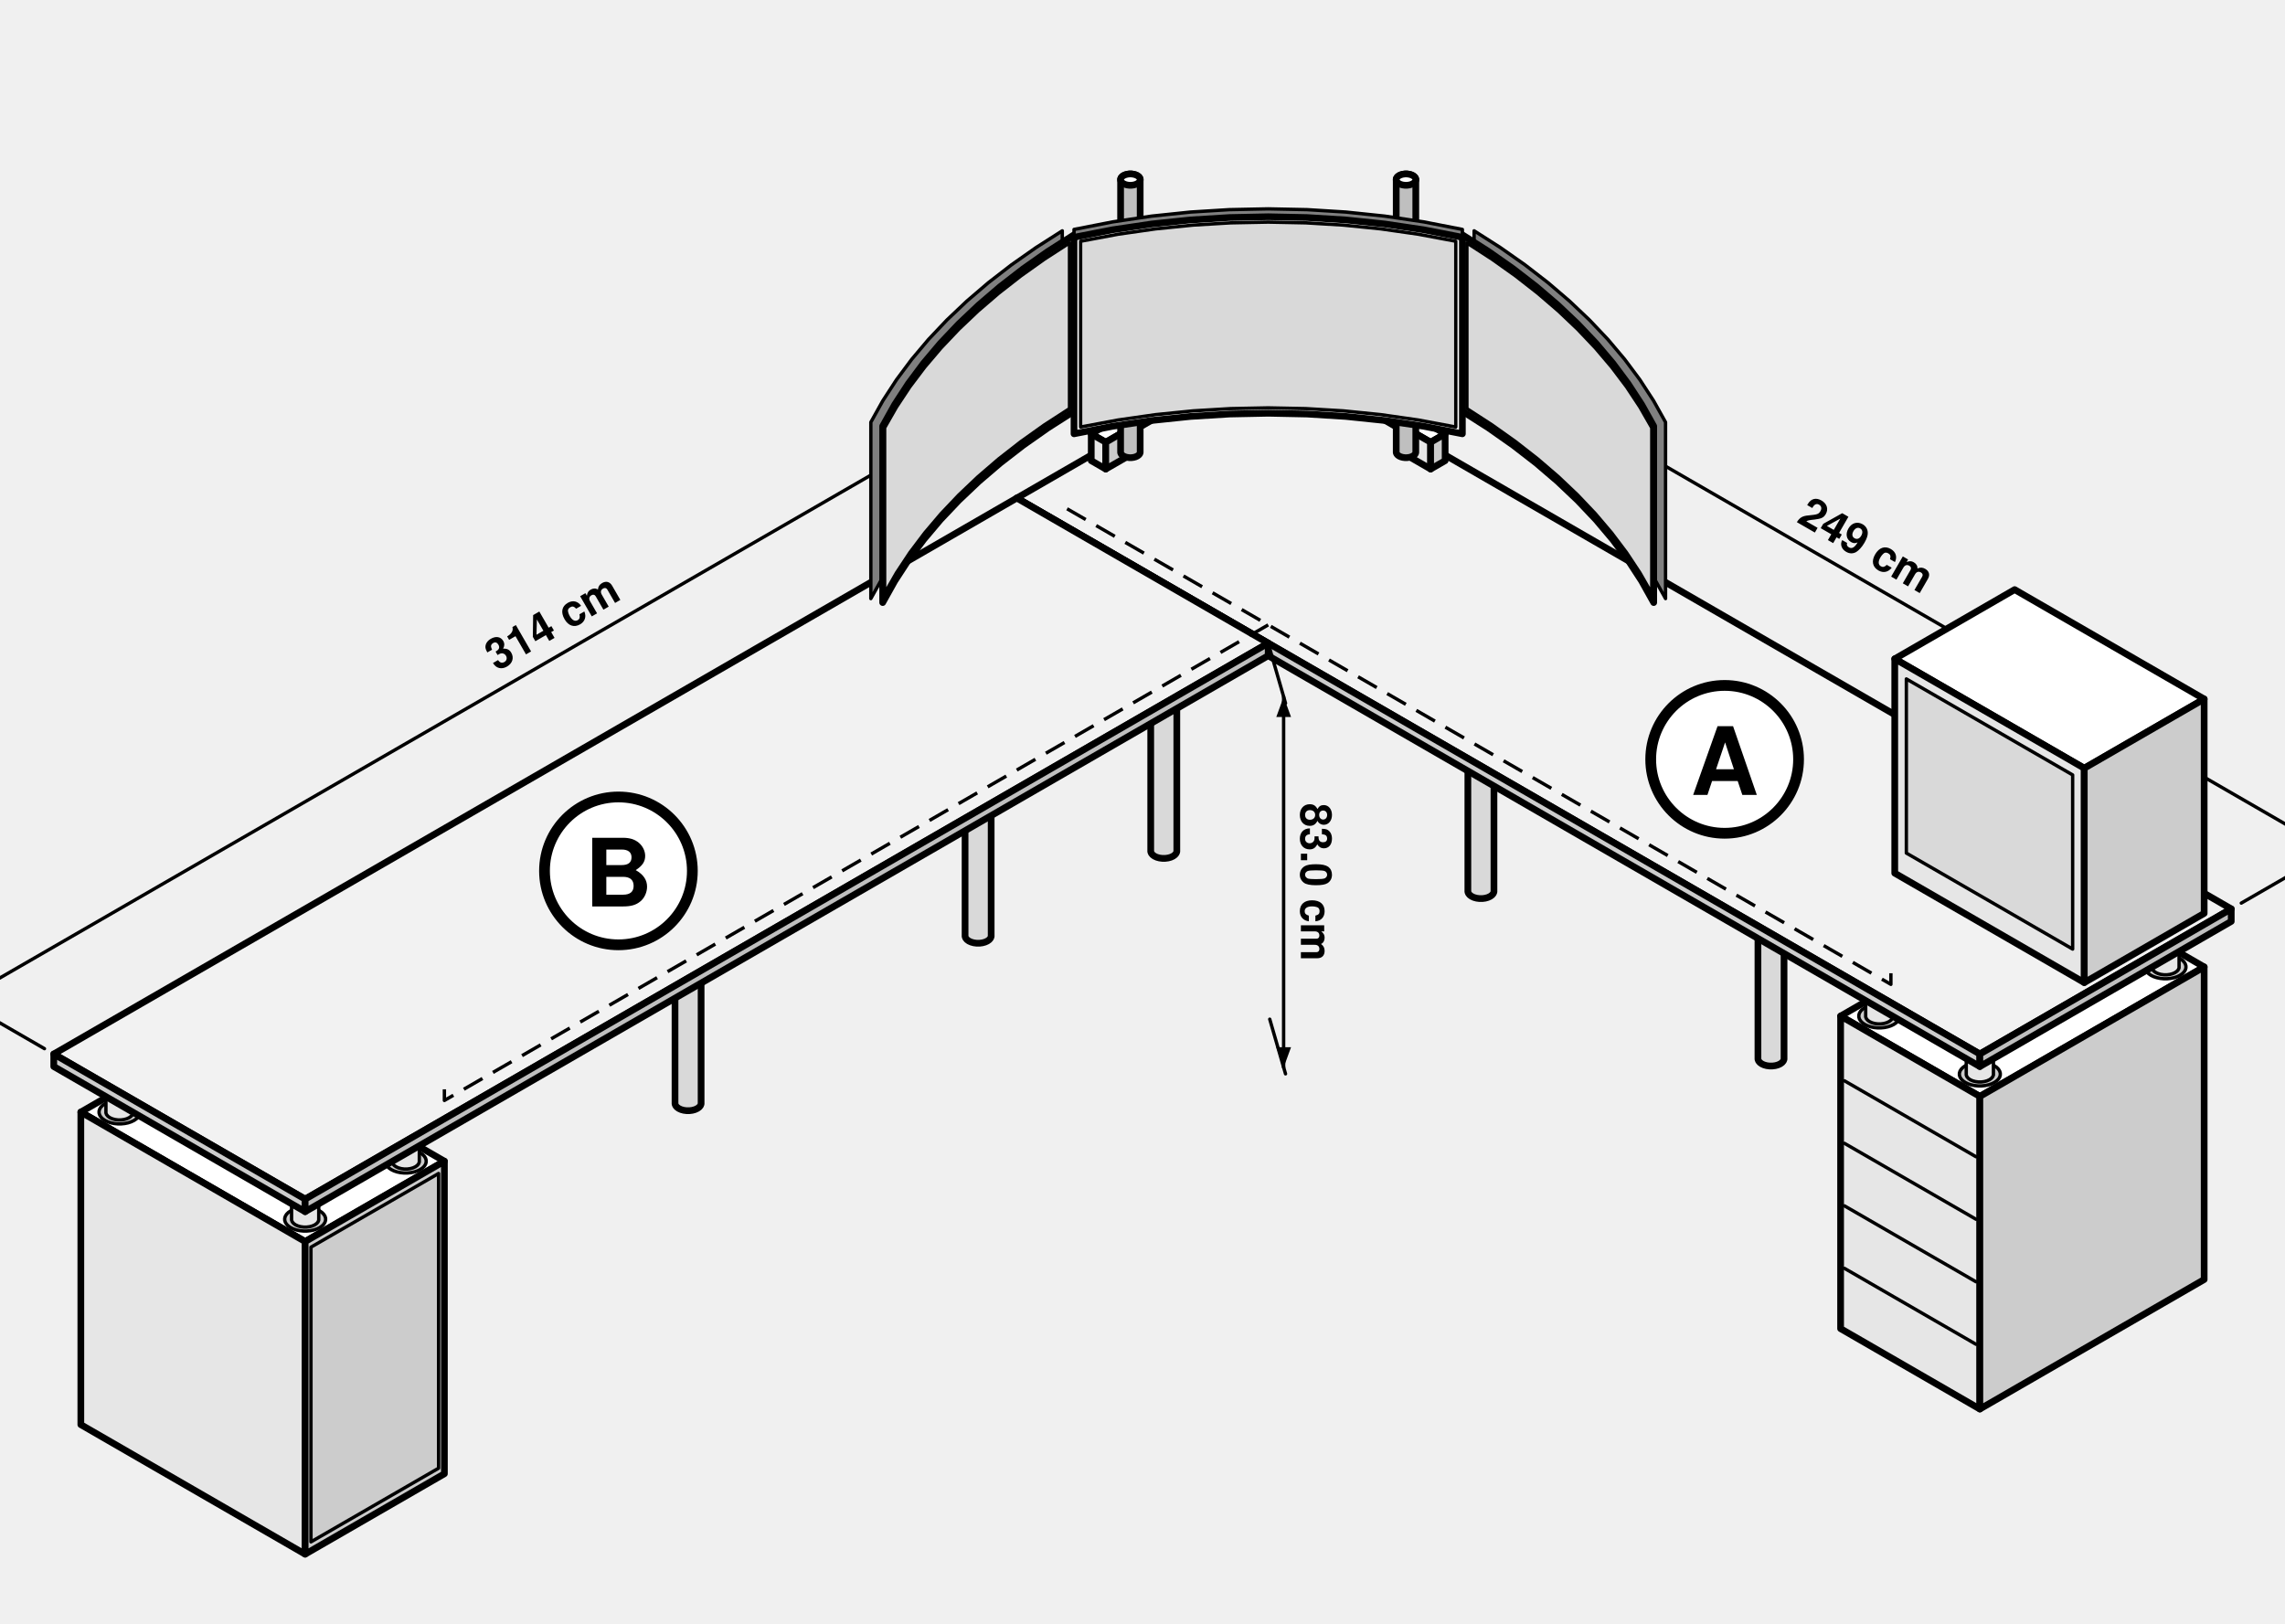
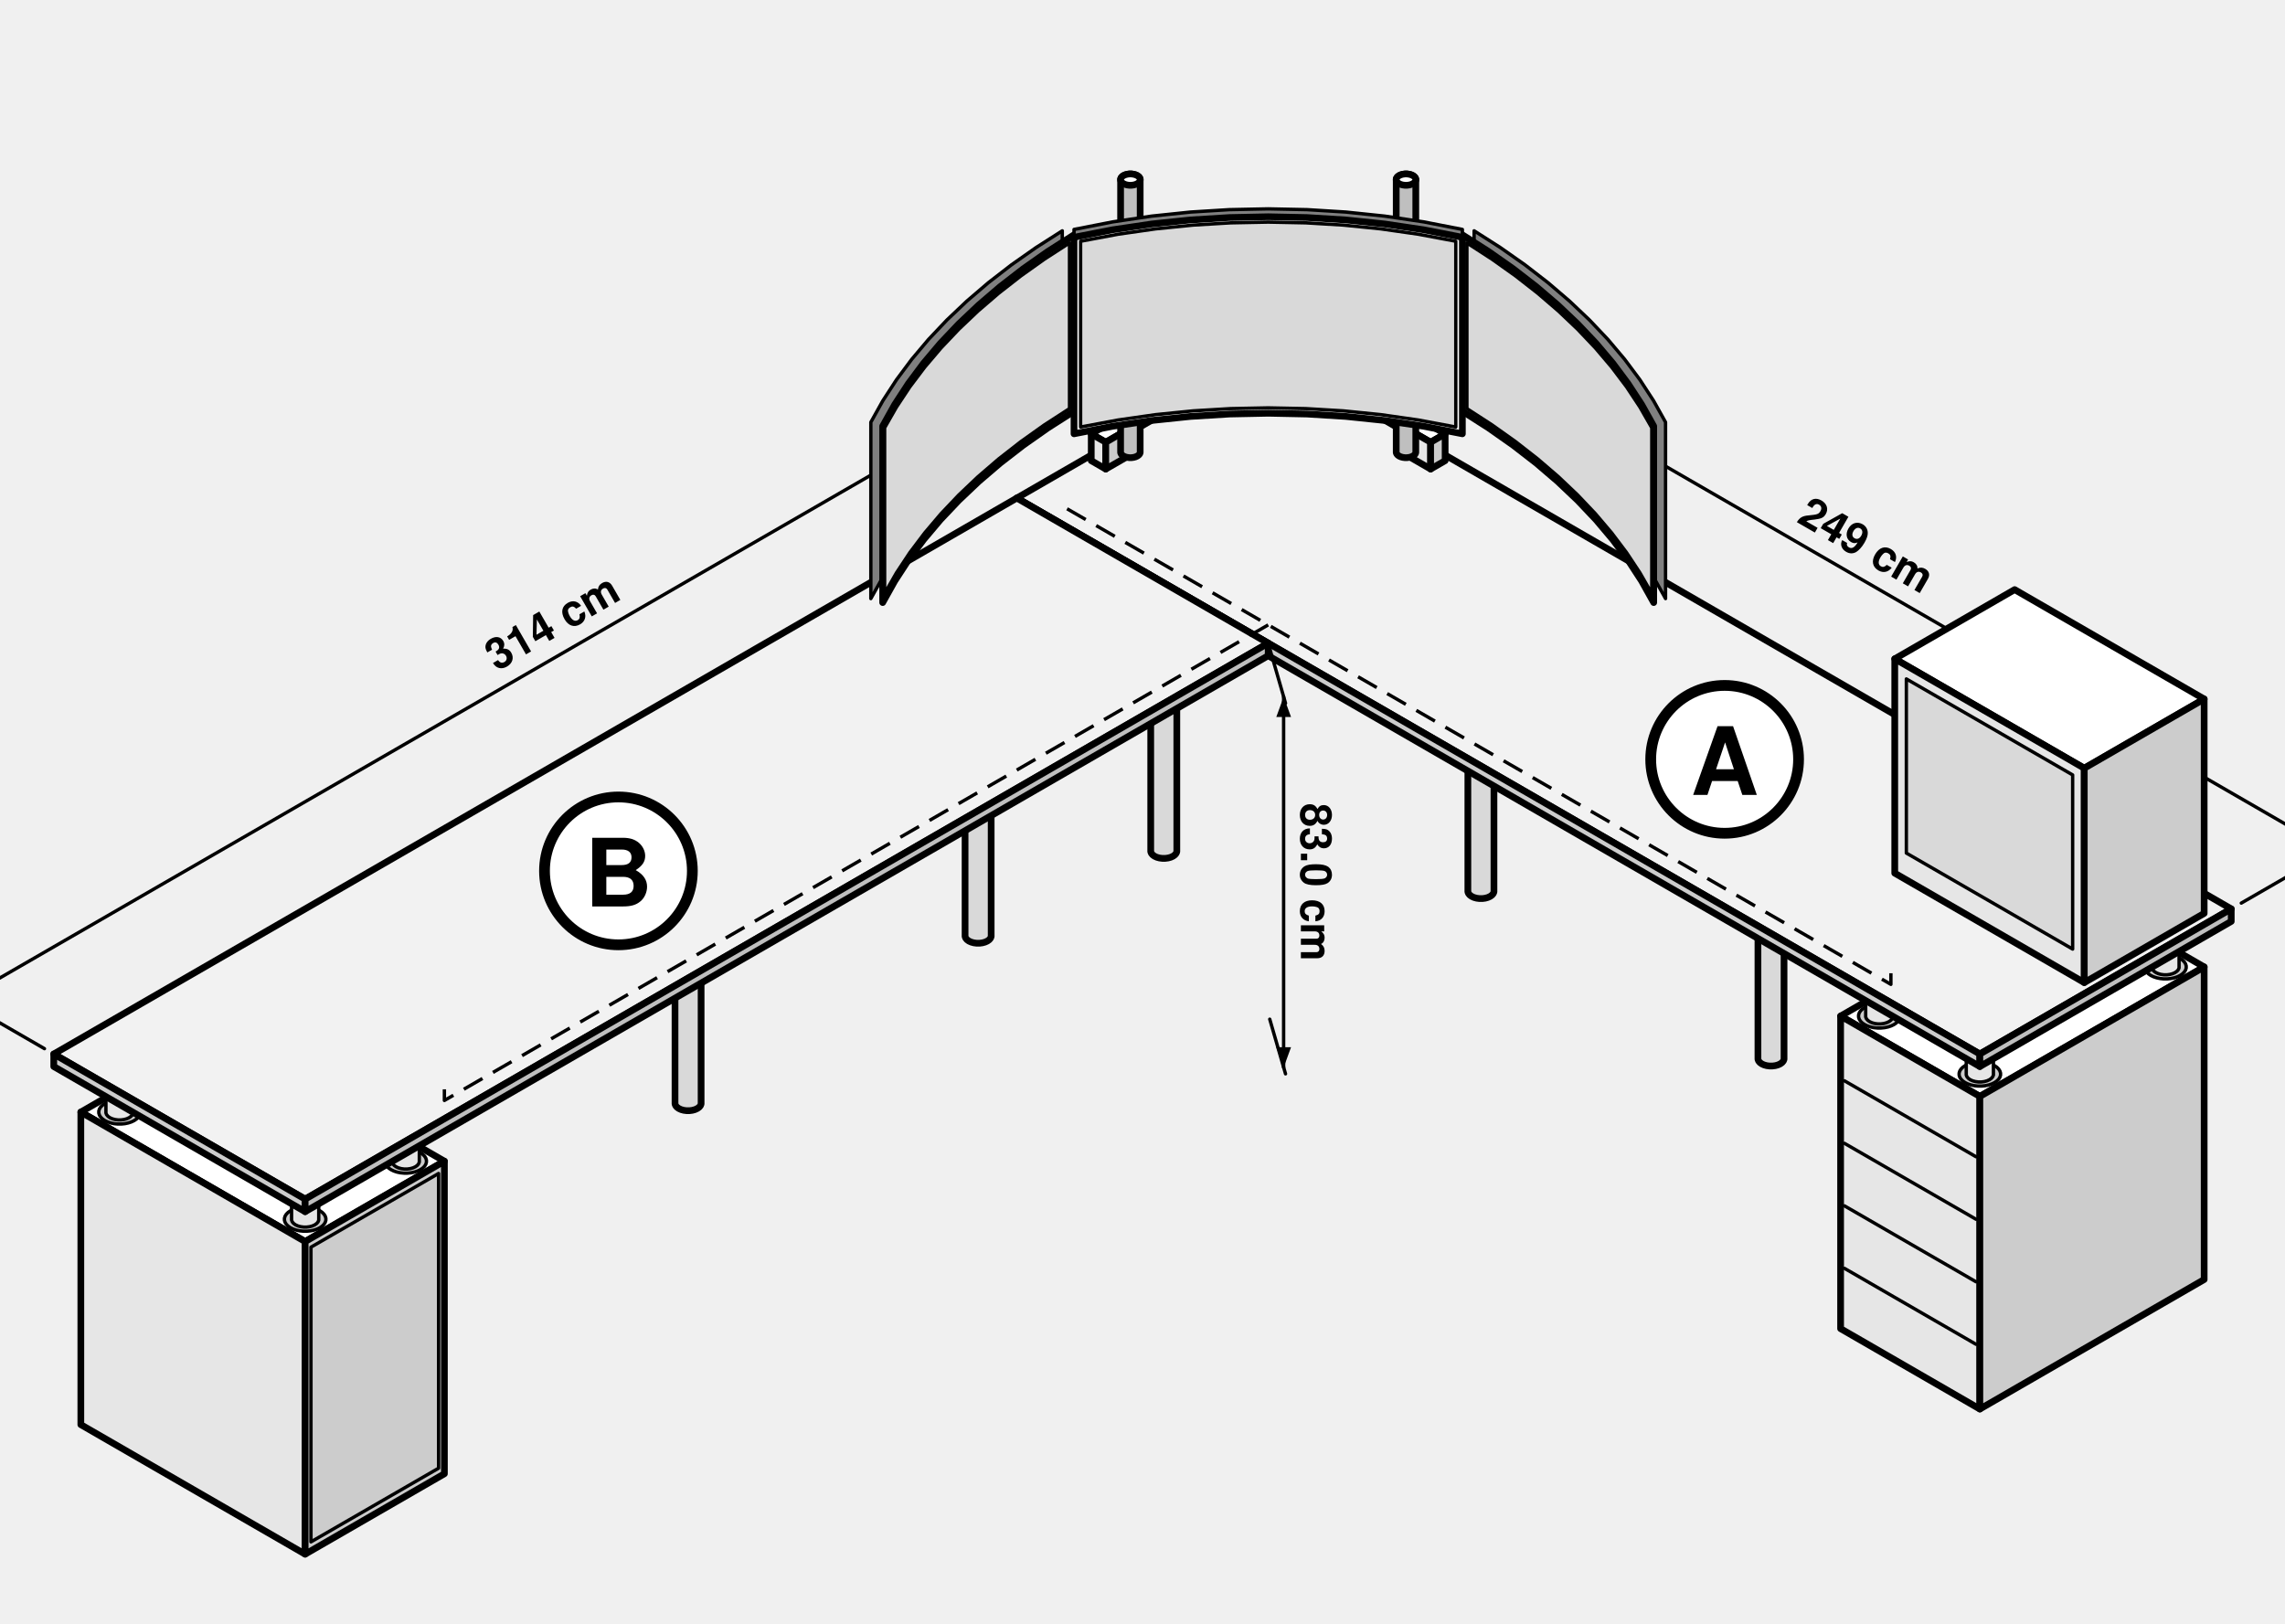
<svg xmlns="http://www.w3.org/2000/svg" viewBox="0 0 170 120.802" width="170mm" height="120.802mm" class="fig">
  <polygon points="85.612,63.371 85.661,63.494 85.756,63.608 85.892,63.707 86.063,63.786 86.26,63.84 86.473,63.868 86.692,63.868 86.905,63.84 87.102,63.786 87.273,63.707 87.41,63.608 87.504,63.494 87.553,63.371 87.553,36.598 87.504,36.475 87.41,36.361 87.273,36.262 87.102,36.184 86.905,36.129 86.692,36.101 86.473,36.101 86.26,36.129 86.063,36.184 85.892,36.262 85.756,36.361 85.661,36.475 85.612,36.598" fill="#d9d9d9" stroke="#000" stroke-width="0.5" stroke-linejoin="round" />
  <polygon points="87.273,37.06 87.102,37.138 86.905,37.193 86.692,37.221 86.473,37.221 86.26,37.193 86.063,37.138 85.892,37.06 85.756,36.961 85.661,36.847 85.612,36.724 85.612,36.598 85.661,36.475 85.756,36.361 85.892,36.262 86.063,36.184 86.26,36.129 86.473,36.101 86.692,36.101 86.905,36.129 87.102,36.184 87.273,36.262 87.41,36.361 87.504,36.475 87.553,36.598 87.553,36.724 87.504,36.847 87.41,36.961" fill="#fff" stroke="#000" stroke-width="0.5" stroke-linejoin="round" />
  <polygon points="109.207,66.362 109.256,66.485 109.351,66.598 109.487,66.697 109.658,66.776 109.855,66.831 110.068,66.859 110.287,66.859 110.5,66.831 110.697,66.776 110.868,66.697 111.005,66.598 111.099,66.485 111.148,66.362 111.148,39.588 111.099,39.465 111.005,39.351 110.868,39.253 110.697,39.174 110.5,39.119 110.287,39.091 110.068,39.091 109.855,39.119 109.658,39.174 109.487,39.253 109.351,39.351 109.256,39.465 109.207,39.588" fill="#d9d9d9" stroke="#000" stroke-width="0.5" stroke-linejoin="round" />
  <polygon points="110.868,40.05 110.697,40.129 110.5,40.184 110.287,40.212 110.068,40.212 109.855,40.184 109.658,40.129 109.487,40.05 109.351,39.951 109.256,39.838 109.207,39.714 109.207,39.588 109.256,39.465 109.351,39.351 109.487,39.253 109.658,39.174 109.855,39.119 110.068,39.091 110.287,39.091 110.5,39.119 110.697,39.174 110.868,39.253 111.005,39.351 111.099,39.465 111.148,39.588 111.148,39.714 111.099,39.838 111.005,39.951" fill="#fff" stroke="#000" stroke-width="0.5" stroke-linejoin="round" />
  <polygon points="71.8,69.684 71.849,69.807 71.944,69.921 72.08,70.02 72.251,70.098 72.448,70.153 72.662,70.181 72.88,70.181 73.093,70.153 73.29,70.098 73.461,70.02 73.598,69.921 73.693,69.807 73.741,69.684 73.741,42.911 73.693,42.788 73.598,42.674 73.461,42.575 73.29,42.496 73.093,42.442 72.88,42.414 72.662,42.414 72.448,42.442 72.251,42.496 72.08,42.575 71.944,42.674 71.849,42.788 71.8,42.911" fill="#d9d9d9" stroke="#000" stroke-width="0.5" stroke-linejoin="round" />
  <polygon points="73.461,43.373 73.29,43.451 73.093,43.506 72.88,43.534 72.662,43.534 72.448,43.506 72.251,43.451 72.08,43.373 71.944,43.274 71.849,43.16 71.8,43.037 71.8,42.911 71.849,42.788 71.944,42.674 72.08,42.575 72.251,42.496 72.448,42.442 72.662,42.414 72.88,42.414 73.093,42.442 73.29,42.496 73.461,42.575 73.598,42.674 73.693,42.788 73.741,42.911 73.741,43.037 73.693,43.16 73.598,43.274" fill="#fff" stroke="#000" stroke-width="0.5" stroke-linejoin="round" />
  <polygon points="130.788,78.821 130.837,78.944 130.932,79.058 131.068,79.157 131.239,79.236 131.436,79.29 131.649,79.318 131.868,79.318 132.081,79.29 132.278,79.236 132.449,79.157 132.585,79.058 132.68,78.944 132.729,78.821 132.729,52.048 132.68,51.925 132.585,51.811 132.449,51.712 132.278,51.634 132.081,51.579 131.868,51.551 131.649,51.551 131.436,51.579 131.239,51.634 131.068,51.712 130.932,51.811 130.837,51.925 130.788,52.048" fill="#d9d9d9" stroke="#000" stroke-width="0.5" stroke-linejoin="round" />
  <polygon points="132.449,52.51 132.278,52.588 132.081,52.643 131.868,52.671 131.649,52.671 131.436,52.643 131.239,52.588 131.068,52.51 130.931,52.411 130.837,52.297 130.788,52.174 130.788,52.048 130.837,51.925 130.931,51.811 131.068,51.712 131.239,51.634 131.436,51.579 131.649,51.551 131.868,51.551 132.081,51.579 132.278,51.634 132.449,51.712 132.585,51.811 132.68,51.925 132.729,52.048 132.729,52.174 132.68,52.297 132.585,52.411" fill="#fff" stroke="#000" stroke-width="0.5" stroke-linejoin="round" />
  <polygon points="50.22,82.144 50.268,82.267 50.363,82.381 50.499,82.479 50.67,82.558 50.868,82.613 51.081,82.641 51.299,82.641 51.513,82.613 51.71,82.558 51.881,82.479 52.017,82.381 52.112,82.267 52.161,82.144 52.161,55.37 52.112,55.247 52.017,55.134 51.881,55.035 51.71,54.956 51.513,54.901 51.299,54.873 51.081,54.873 50.868,54.901 50.67,54.956 50.499,55.035 50.363,55.134 50.268,55.247 50.22,55.37" fill="#d9d9d9" stroke="#000" stroke-width="0.5" stroke-linejoin="round" />
  <polygon points="51.881,55.832 51.71,55.911 51.513,55.966 51.299,55.994 51.081,55.994 50.867,55.966 50.67,55.911 50.499,55.832 50.363,55.734 50.268,55.62 50.22,55.497 50.22,55.37 50.268,55.247 50.363,55.134 50.499,55.035 50.67,54.956 50.867,54.901 51.081,54.873 51.299,54.873 51.513,54.901 51.71,54.956 51.881,55.035 52.017,55.134 52.112,55.247 52.161,55.37 52.161,55.497 52.112,55.62 52.017,55.734" fill="#fff" stroke="#000" stroke-width="0.5" stroke-linejoin="round" />
  <polygon points="28.639,94.604 28.687,94.727 28.782,94.84 28.919,94.939 29.09,95.018 29.287,95.073 29.5,95.101 29.719,95.101 29.932,95.073 30.129,95.018 30.3,94.939 30.436,94.84 30.531,94.727 30.58,94.604 30.58,67.83 30.531,67.707 30.436,67.593 30.3,67.495 30.129,67.416 29.932,67.361 29.719,67.333 29.5,67.333 29.287,67.361 29.09,67.416 28.919,67.495 28.782,67.593 28.687,67.707 28.639,67.83" fill="#d9d9d9" stroke="#000" stroke-width="0.5" stroke-linejoin="round" />
  <polygon points="30.3,68.292 30.129,68.371 29.932,68.426 29.719,68.454 29.5,68.454 29.287,68.426 29.09,68.371 28.919,68.292 28.782,68.193 28.687,68.08 28.639,67.956 28.639,67.83 28.687,67.707 28.782,67.593 28.919,67.495 29.09,67.416 29.287,67.361 29.5,67.333 29.719,67.333 29.932,67.361 30.129,67.416 30.3,67.495 30.436,67.593 30.531,67.707 30.58,67.83 30.58,67.956 30.531,68.08 30.436,68.193" fill="#fff" stroke="#000" stroke-width="0.5" stroke-linejoin="round" />
  <polygon points="136.938,75.602 147.297,81.582 163.986,71.947 153.627,65.966" fill="#fff" stroke="#000" stroke-width="0.5" stroke-linejoin="round" />
  <polygon points="136.938,98.86 147.297,104.84 147.297,81.582 136.938,75.602" fill="#e6e6e6" stroke="#000" stroke-width="0.5" stroke-linejoin="round" />
  <polygon points="147.297,104.84 163.986,95.205 163.986,71.947 147.297,81.582" fill="#cccccc" stroke="#000" stroke-width="0.5" stroke-linejoin="round" />
  <line x1="137.226" y1="94.374" x2="147.009" y2="100.023" stroke="#000" stroke-width="0.25" stroke-linecap="round" />
  <line x1="137.226" y1="89.723" x2="147.009" y2="95.371" stroke="#000" stroke-width="0.25" stroke-linecap="round" />
  <line x1="137.226" y1="85.071" x2="147.009" y2="90.719" stroke="#000" stroke-width="0.25" stroke-linecap="round" />
  <line x1="137.226" y1="80.419" x2="147.009" y2="86.068" stroke="#000" stroke-width="0.25" stroke-linecap="round" />
-   <polygon points="154.706,68.25 154.502,68.349 154.272,68.426 154.022,68.478 153.76,68.505 153.494,68.505 153.232,68.478 152.982,68.426 152.752,68.349 152.548,68.25 152.377,68.133 152.244,68 152.153,67.856 152.107,67.704 152.107,67.551 152.153,67.399 152.244,67.255 152.377,67.122 152.548,67.005 152.752,66.906 152.982,66.829 153.232,66.776 153.494,66.75 153.76,66.75 154.022,66.776 154.272,66.829 154.502,66.906 154.706,67.005 154.877,67.122 155.01,67.255 155.101,67.399 155.147,67.551 155.147,67.704 155.101,67.856 155.01,68 154.877,68.133" fill="#cccccc" stroke="#000" stroke-width="0.25" stroke-linejoin="round" />
+   <polygon points="154.72,68.259 154.514,68.359 154.281,68.437 154.027,68.49 153.762,68.517 153.492,68.517 153.227,68.49 152.973,68.437 152.74,68.359 152.534,68.259 152.36,68.14 152.226,68.005 152.133,67.859 152.087,67.705 152.087,67.55 152.133,67.396 152.226,67.25 152.36,67.115 152.534,66.996 152.74,66.896 152.973,66.818 153.227,66.765 153.492,66.738 153.762,66.738 154.027,66.765 154.281,66.818 154.514,66.896 154.72,66.996 154.894,67.115 155.028,67.25 155.121,67.396 155.167,67.55 155.167,67.705 155.121,67.859 155.028,68.005 154.894,68.14" fill="#cccccc" stroke="#000" stroke-width="0.25" stroke-linejoin="round" />
  <polygon points="152.616,67.693 152.667,67.821 152.766,67.94 152.908,68.043 153.086,68.125 153.291,68.182 153.513,68.211 153.741,68.211 153.963,68.182 154.168,68.125 154.346,68.043 154.488,67.94 154.587,67.821 154.638,67.693 154.638,64.173 154.587,64.044 154.488,63.926 154.346,63.823 154.168,63.741 153.963,63.684 153.741,63.655 153.513,63.655 153.291,63.684 153.086,63.741 152.908,63.823 152.766,63.926 152.667,64.044 152.616,64.173" fill="#e6e6e6" stroke="#000" stroke-width="0.25" stroke-linejoin="round" />
  <polygon points="154.346,64.654 154.168,64.736 153.963,64.793 153.741,64.822 153.513,64.822 153.291,64.793 153.086,64.736 152.908,64.654 152.766,64.551 152.667,64.432 152.616,64.304 152.616,64.173 152.667,64.044 152.766,63.926 152.908,63.823 153.086,63.741 153.291,63.684 153.513,63.655 153.741,63.655 153.963,63.684 154.168,63.741 154.346,63.823 154.488,63.926 154.587,64.044 154.638,64.173 154.638,64.304 154.587,64.432 154.488,64.551" fill="#fff" stroke="#000" stroke-width="0.25" stroke-linejoin="round" />
-   <polygon points="162.187,72.57 161.984,72.669 161.753,72.745 161.503,72.798 161.241,72.825 160.975,72.825 160.713,72.798 160.463,72.745 160.233,72.669 160.029,72.57 159.858,72.452 159.725,72.319 159.634,72.175 159.588,72.024 159.588,71.87 159.634,71.719 159.725,71.575 159.858,71.442 160.029,71.324 160.233,71.225 160.463,71.148 160.713,71.096 160.975,71.069 161.241,71.069 161.503,71.096 161.753,71.148 161.984,71.225 162.187,71.324 162.358,71.442 162.491,71.575 162.582,71.719 162.629,71.87 162.629,72.024 162.582,72.175 162.491,72.319 162.358,72.452" fill="#cccccc" stroke="#000" stroke-width="0.25" stroke-linejoin="round" />
+   <polygon points="162.202,72.578 161.995,72.678 161.762,72.756 161.509,72.809 161.243,72.836 160.974,72.836 160.708,72.809 160.455,72.756 160.221,72.678 160.015,72.578 159.842,72.459 159.707,72.324 159.615,72.178 159.568,72.025 159.568,71.869 159.615,71.716 159.707,71.57 159.842,71.435 160.015,71.316 160.221,71.216 160.455,71.138 160.708,71.084 160.974,71.057 161.243,71.057 161.509,71.084 161.762,71.138 161.995,71.216 162.202,71.316 162.375,71.435 162.51,71.57 162.602,71.716 162.649,71.869 162.649,72.025 162.602,72.178 162.51,72.324 162.375,72.459" fill="#cccccc" stroke="#000" stroke-width="0.25" stroke-linejoin="round" />
  <polygon points="160.097,72.013 160.148,72.141 160.247,72.259 160.389,72.362 160.567,72.444 160.772,72.501 160.994,72.531 161.222,72.531 161.444,72.501 161.65,72.444 161.828,72.362 161.97,72.259 162.069,72.141 162.119,72.013 162.119,68.492 162.069,68.364 161.97,68.245 161.828,68.142 161.65,68.06 161.444,68.003 161.222,67.974 160.994,67.974 160.772,68.003 160.567,68.06 160.389,68.142 160.247,68.245 160.148,68.364 160.097,68.492" fill="#e6e6e6" stroke="#000" stroke-width="0.25" stroke-linejoin="round" />
  <polygon points="161.828,68.973 161.65,69.055 161.444,69.112 161.222,69.141 160.994,69.141 160.772,69.112 160.567,69.055 160.389,68.973 160.247,68.87 160.148,68.752 160.097,68.624 160.097,68.492 160.148,68.364 160.247,68.245 160.389,68.142 160.567,68.06 160.772,68.003 160.994,67.974 161.222,67.974 161.444,68.003 161.65,68.06 161.828,68.142 161.97,68.245 162.069,68.364 162.119,68.492 162.119,68.624 162.069,68.752 161.97,68.87" fill="#fff" stroke="#000" stroke-width="0.25" stroke-linejoin="round" />
-   <polygon points="140.894,76.225 140.691,76.323 140.46,76.4 140.21,76.453 139.948,76.479 139.682,76.479 139.42,76.453 139.17,76.4 138.94,76.323 138.736,76.225 138.565,76.107 138.432,75.974 138.341,75.83 138.295,75.678 138.295,75.525 138.341,75.374 138.432,75.229 138.565,75.096 138.736,74.979 138.94,74.88 139.17,74.803 139.42,74.751 139.682,74.724 139.948,74.724 140.21,74.751 140.46,74.803 140.691,74.88 140.894,74.979 141.065,75.096 141.198,75.229 141.289,75.374 141.335,75.525 141.335,75.678 141.289,75.83 141.198,75.974 141.065,76.107" fill="#cccccc" stroke="#000" stroke-width="0.25" stroke-linejoin="round" />
+   <polygon points="140.909,76.233 140.702,76.333 140.469,76.411 140.215,76.464 139.95,76.491 139.681,76.491 139.415,76.464 139.162,76.411 138.928,76.333 138.722,76.233 138.549,76.114 138.414,75.979 138.322,75.833 138.275,75.679 138.275,75.524 138.322,75.371 138.414,75.224 138.549,75.09 138.722,74.97 138.928,74.87 139.162,74.793 139.415,74.739 139.681,74.712 139.95,74.712 140.215,74.739 140.469,74.793 140.702,74.87 140.909,74.97 141.082,75.09 141.217,75.224 141.309,75.371 141.356,75.524 141.356,75.679 141.309,75.833 141.217,75.979 141.082,76.114" fill="#cccccc" stroke="#000" stroke-width="0.25" stroke-linejoin="round" />
  <polygon points="138.804,75.667 138.855,75.796 138.954,75.914 139.096,76.017 139.274,76.099 139.479,76.156 139.701,76.185 139.929,76.185 140.151,76.156 140.357,76.099 140.535,76.017 140.677,75.914 140.776,75.796 140.826,75.667 140.826,72.147 140.776,72.019 140.677,71.9 140.535,71.797 140.357,71.715 140.151,71.658 139.929,71.629 139.701,71.629 139.479,71.658 139.274,71.715 139.096,71.797 138.954,71.9 138.855,72.019 138.804,72.147" fill="#e6e6e6" stroke="#000" stroke-width="0.25" stroke-linejoin="round" />
  <polygon points="140.535,72.628 140.357,72.71 140.151,72.767 139.929,72.796 139.701,72.796 139.479,72.767 139.274,72.71 139.096,72.628 138.954,72.525 138.855,72.407 138.804,72.278 138.804,72.147 138.855,72.019 138.954,71.9 139.096,71.797 139.274,71.715 139.479,71.658 139.701,71.629 139.929,71.629 140.151,71.658 140.357,71.715 140.535,71.797 140.677,71.9 140.776,72.019 140.826,72.147 140.826,72.278 140.776,72.407 140.677,72.525" fill="#fff" stroke="#000" stroke-width="0.25" stroke-linejoin="round" />
-   <polygon points="148.376,80.544 148.172,80.643 147.942,80.72 147.692,80.772 147.43,80.799 147.164,80.799 146.902,80.772 146.652,80.72 146.421,80.643 146.218,80.544 146.047,80.426 145.914,80.293 145.823,80.149 145.776,79.998 145.776,79.844 145.823,79.693 145.914,79.549 146.047,79.416 146.218,79.298 146.421,79.199 146.652,79.123 146.902,79.07 147.164,79.043 147.43,79.043 147.692,79.07 147.942,79.123 148.172,79.199 148.376,79.298 148.547,79.416 148.68,79.549 148.771,79.693 148.817,79.844 148.817,79.998 148.771,80.149 148.68,80.293 148.547,80.426" fill="#cccccc" stroke="#000" stroke-width="0.25" stroke-linejoin="round" />
+   <polygon points="148.39,80.552 148.184,80.652 147.95,80.73 147.697,80.783 147.431,80.81 147.162,80.81 146.896,80.783 146.643,80.73 146.41,80.652 146.203,80.552 146.03,80.433 145.895,80.298 145.803,80.152 145.756,79.999 145.756,79.843 145.803,79.69 145.895,79.544 146.03,79.409 146.203,79.29 146.41,79.19 146.643,79.112 146.896,79.059 147.162,79.032 147.431,79.032 147.697,79.059 147.95,79.112 148.184,79.19 148.39,79.29 148.563,79.409 148.698,79.544 148.79,79.69 148.837,79.843 148.837,79.999 148.79,80.152 148.698,80.298 148.563,80.433" fill="#cccccc" stroke="#000" stroke-width="0.25" stroke-linejoin="round" />
  <polygon points="146.286,79.987 146.336,80.115 146.435,80.234 146.577,80.336 146.755,80.418 146.961,80.475 147.183,80.505 147.411,80.505 147.633,80.475 147.838,80.418 148.016,80.336 148.158,80.234 148.257,80.115 148.308,79.987 148.308,76.466 148.257,76.338 148.158,76.22 148.016,76.117 147.838,76.035 147.633,75.978 147.411,75.948 147.183,75.948 146.961,75.978 146.755,76.035 146.577,76.117 146.435,76.22 146.336,76.338 146.286,76.466" fill="#e6e6e6" stroke="#000" stroke-width="0.25" stroke-linejoin="round" />
  <polygon points="148.016,76.947 147.838,77.029 147.633,77.086 147.411,77.116 147.183,77.116 146.961,77.086 146.755,77.029 146.577,76.947 146.435,76.845 146.336,76.726 146.286,76.598 146.286,76.466 146.336,76.338 146.435,76.22 146.577,76.117 146.755,76.035 146.961,75.978 147.183,75.948 147.411,75.948 147.633,75.978 147.838,76.035 148.016,76.117 148.158,76.22 148.257,76.338 148.308,76.466 148.308,76.598 148.257,76.726 148.158,76.845" fill="#fff" stroke="#000" stroke-width="0.25" stroke-linejoin="round" />
  <polygon points="6.014,82.745 22.703,92.381 33.062,86.4 16.373,76.765" fill="#fff" stroke="#000" stroke-width="0.5" stroke-linejoin="round" />
  <polygon points="6.014,106.003 22.703,115.639 22.703,92.381 6.014,82.745" fill="#e6e6e6" stroke="#000" stroke-width="0.5" stroke-linejoin="round" />
  <polygon points="22.703,115.639 33.062,109.658 33.062,86.4 22.703,92.381" fill="#cccccc" stroke="#000" stroke-width="0.5" stroke-linejoin="round" />
  <polygon points="32.631,109.243 23.135,114.725 23.135,92.796 32.631,87.314" fill="none" stroke="#000" stroke-width="0.25" stroke-linejoin="round" />
-   <polygon points="17.452,79.049 17.248,79.148 17.018,79.224 16.768,79.277 16.506,79.304 16.24,79.304 15.978,79.277 15.728,79.224 15.498,79.148 15.294,79.049 15.123,78.931 14.99,78.798 14.899,78.654 14.853,78.503 14.853,78.349 14.899,78.198 14.99,78.054 15.123,77.921 15.294,77.803 15.498,77.704 15.728,77.627 15.978,77.575 16.24,77.548 16.506,77.548 16.768,77.575 17.018,77.627 17.248,77.704 17.452,77.803 17.623,77.921 17.756,78.054 17.847,78.198 17.893,78.349 17.893,78.503 17.847,78.654 17.756,78.798 17.623,78.931" fill="#cccccc" stroke="#000" stroke-width="0.25" stroke-linejoin="round" />
+   <polygon points="17.466,79.057 17.26,79.157 17.027,79.235 16.773,79.288 16.508,79.315 16.238,79.315 15.973,79.288 15.719,79.235 15.486,79.157 15.28,79.057 15.106,78.938 14.972,78.803 14.879,78.657 14.833,78.504 14.833,78.348 14.879,78.195 14.972,78.049 15.106,77.914 15.28,77.795 15.486,77.695 15.719,77.617 15.973,77.564 16.238,77.537 16.508,77.537 16.773,77.564 17.027,77.617 17.26,77.695 17.466,77.795 17.64,77.914 17.774,78.049 17.867,78.195 17.913,78.348 17.913,78.504 17.867,78.657 17.774,78.803 17.64,78.938" fill="#cccccc" stroke="#000" stroke-width="0.25" stroke-linejoin="round" />
  <polygon points="15.362,78.492 15.413,78.62 15.512,78.738 15.654,78.841 15.832,78.923 16.037,78.98 16.259,79.01 16.487,79.01 16.709,78.98 16.914,78.923 17.092,78.841 17.234,78.738 17.333,78.62 17.384,78.492 17.384,74.971 17.333,74.843 17.234,74.724 17.092,74.622 16.914,74.54 16.709,74.482 16.487,74.453 16.259,74.453 16.037,74.482 15.832,74.54 15.654,74.622 15.512,74.724 15.413,74.843 15.362,74.971" fill="#e6e6e6" stroke="#000" stroke-width="0.25" stroke-linejoin="round" />
  <polygon points="17.092,75.452 16.914,75.534 16.709,75.591 16.487,75.621 16.259,75.621 16.037,75.591 15.832,75.534 15.654,75.452 15.512,75.349 15.413,75.231 15.362,75.103 15.362,74.971 15.413,74.843 15.512,74.724 15.654,74.622 15.832,74.54 16.037,74.482 16.259,74.453 16.487,74.453 16.709,74.482 16.914,74.54 17.092,74.622 17.234,74.724 17.333,74.843 17.384,74.971 17.384,75.103 17.333,75.231 17.234,75.349" fill="#fff" stroke="#000" stroke-width="0.25" stroke-linejoin="round" />
-   <polygon points="9.971,83.368 9.767,83.467 9.537,83.544 9.287,83.596 9.025,83.623 8.759,83.623 8.497,83.596 8.247,83.544 8.016,83.467 7.813,83.368 7.642,83.251 7.509,83.118 7.418,82.973 7.371,82.822 7.371,82.668 7.418,82.517 7.509,82.373 7.642,82.24 7.813,82.122 8.016,82.024 8.247,81.947 8.497,81.894 8.759,81.868 9.025,81.868 9.287,81.894 9.537,81.947 9.767,82.024 9.971,82.122 10.142,82.24 10.275,82.373 10.366,82.517 10.412,82.668 10.412,82.822 10.366,82.973 10.275,83.118 10.142,83.251" fill="#cccccc" stroke="#000" stroke-width="0.25" stroke-linejoin="round" />
+   <polygon points="9.985,83.377 9.779,83.477 9.545,83.554 9.292,83.608 9.026,83.635 8.757,83.635 8.491,83.608 8.238,83.554 8.005,83.477 7.798,83.377 7.625,83.257 7.49,83.123 7.398,82.976 7.351,82.823 7.351,82.667 7.398,82.514 7.49,82.368 7.625,82.233 7.798,82.114 8.005,82.014 8.238,81.936 8.491,81.883 8.757,81.856 9.026,81.856 9.292,81.883 9.545,81.936 9.779,82.014 9.985,82.114 10.158,82.233 10.293,82.368 10.385,82.514 10.432,82.667 10.432,82.823 10.385,82.976 10.293,83.123 10.158,83.257" fill="#cccccc" stroke="#000" stroke-width="0.25" stroke-linejoin="round" />
  <polygon points="7.881,82.811 7.931,82.939 8.03,83.058 8.172,83.161 8.35,83.243 8.556,83.3 8.778,83.329 9.006,83.329 9.228,83.3 9.433,83.243 9.611,83.161 9.753,83.058 9.852,82.939 9.903,82.811 9.903,79.29 9.852,79.162 9.753,79.044 9.611,78.941 9.433,78.859 9.228,78.802 9.006,78.773 8.778,78.773 8.556,78.802 8.35,78.859 8.172,78.941 8.03,79.044 7.931,79.162 7.881,79.29" fill="#e6e6e6" stroke="#000" stroke-width="0.25" stroke-linejoin="round" />
  <polygon points="9.611,79.772 9.433,79.854 9.228,79.911 9.006,79.94 8.778,79.94 8.556,79.911 8.35,79.854 8.172,79.772 8.03,79.669 7.931,79.55 7.881,79.422 7.881,79.29 7.931,79.162 8.03,79.044 8.172,78.941 8.35,78.859 8.556,78.802 8.778,78.773 9.006,78.773 9.228,78.802 9.433,78.859 9.611,78.941 9.753,79.044 9.852,79.162 9.903,79.29 9.903,79.422 9.852,79.55 9.753,79.669" fill="#fff" stroke="#000" stroke-width="0.25" stroke-linejoin="round" />
-   <polygon points="31.264,87.023 31.06,87.122 30.83,87.199 30.58,87.251 30.318,87.278 30.052,87.278 29.79,87.251 29.54,87.199 29.309,87.122 29.106,87.023 28.935,86.905 28.802,86.772 28.711,86.628 28.665,86.477 28.665,86.323 28.711,86.172 28.802,86.028 28.935,85.895 29.106,85.777 29.309,85.678 29.54,85.602 29.79,85.549 30.052,85.522 30.318,85.522 30.58,85.549 30.83,85.602 31.06,85.678 31.264,85.777 31.435,85.895 31.568,86.028 31.659,86.172 31.705,86.323 31.705,86.477 31.659,86.628 31.568,86.772 31.435,86.905" fill="#cccccc" stroke="#000" stroke-width="0.25" stroke-linejoin="round" />
+   <polygon points="31.278,87.031 31.072,87.131 30.838,87.209 30.585,87.262 30.319,87.289 30.05,87.289 29.785,87.262 29.531,87.209 29.298,87.131 29.091,87.031 28.918,86.912 28.783,86.777 28.691,86.631 28.644,86.478 28.644,86.322 28.691,86.169 28.783,86.023 28.918,85.888 29.091,85.769 29.298,85.669 29.531,85.591 29.785,85.538 30.05,85.511 30.319,85.511 30.585,85.538 30.838,85.591 31.072,85.669 31.278,85.769 31.451,85.888 31.586,86.023 31.678,86.169 31.725,86.322 31.725,86.478 31.678,86.631 31.586,86.777 31.451,86.912" fill="#cccccc" stroke="#000" stroke-width="0.25" stroke-linejoin="round" />
  <polygon points="29.174,86.466 29.224,86.594 29.323,86.713 29.465,86.815 29.643,86.897 29.849,86.954 30.071,86.984 30.299,86.984 30.521,86.954 30.726,86.897 30.904,86.815 31.046,86.713 31.145,86.594 31.196,86.466 31.196,82.945 31.145,82.817 31.046,82.699 30.904,82.596 30.726,82.514 30.521,82.457 30.299,82.427 30.071,82.427 29.849,82.457 29.643,82.514 29.465,82.596 29.323,82.699 29.224,82.817 29.174,82.945" fill="#e6e6e6" stroke="#000" stroke-width="0.25" stroke-linejoin="round" />
  <polygon points="30.904,83.426 30.726,83.508 30.521,83.565 30.299,83.595 30.071,83.595 29.849,83.565 29.643,83.508 29.465,83.426 29.323,83.324 29.224,83.205 29.174,83.077 29.174,82.945 29.224,82.817 29.323,82.699 29.465,82.596 29.643,82.514 29.849,82.457 30.071,82.427 30.299,82.427 30.521,82.457 30.726,82.514 30.904,82.596 31.046,82.699 31.145,82.817 31.196,82.945 31.196,83.077 31.145,83.205 31.046,83.324" fill="#fff" stroke="#000" stroke-width="0.25" stroke-linejoin="round" />
-   <polygon points="23.782,91.342 23.579,91.441 23.348,91.518 23.098,91.57 22.836,91.597 22.57,91.597 22.308,91.57 22.058,91.518 21.828,91.441 21.624,91.342 21.453,91.225 21.32,91.092 21.229,90.947 21.183,90.796 21.183,90.643 21.229,90.491 21.32,90.347 21.453,90.214 21.624,90.096 21.828,89.998 22.058,89.921 22.308,89.868 22.57,89.842 22.836,89.842 23.098,89.868 23.348,89.921 23.579,89.998 23.782,90.096 23.953,90.214 24.086,90.347 24.177,90.491 24.224,90.643 24.224,90.796 24.177,90.947 24.086,91.092 23.953,91.225" fill="#cccccc" stroke="#000" stroke-width="0.25" stroke-linejoin="round" />
+   <polygon points="23.797,91.351 23.59,91.451 23.357,91.529 23.104,91.582 22.838,91.609 22.569,91.609 22.303,91.582 22.05,91.529 21.816,91.451 21.61,91.351 21.437,91.232 21.302,91.097 21.21,90.951 21.163,90.797 21.163,90.642 21.21,90.488 21.302,90.342 21.437,90.207 21.61,90.088 21.816,89.988 22.05,89.91 22.303,89.857 22.569,89.83 22.838,89.83 23.104,89.857 23.357,89.91 23.59,89.988 23.797,90.088 23.97,90.207 24.105,90.342 24.197,90.488 24.244,90.642 24.244,90.797 24.197,90.951 24.105,91.097 23.97,91.232" fill="#cccccc" stroke="#000" stroke-width="0.25" stroke-linejoin="round" />
  <polygon points="21.692,90.785 21.743,90.913 21.842,91.032 21.984,91.135 22.162,91.217 22.367,91.274 22.589,91.303 22.817,91.303 23.039,91.274 23.245,91.217 23.423,91.135 23.565,91.032 23.664,90.913 23.714,90.785 23.714,87.265 23.664,87.136 23.565,87.018 23.423,86.915 23.245,86.833 23.039,86.776 22.817,86.747 22.589,86.747 22.367,86.776 22.162,86.833 21.984,86.915 21.842,87.018 21.743,87.136 21.692,87.265" fill="#e6e6e6" stroke="#000" stroke-width="0.25" stroke-linejoin="round" />
  <polygon points="23.423,87.746 23.245,87.828 23.039,87.885 22.817,87.914 22.589,87.914 22.367,87.885 22.162,87.828 21.984,87.746 21.842,87.643 21.743,87.524 21.692,87.396 21.692,87.265 21.743,87.136 21.842,87.018 21.984,86.915 22.162,86.833 22.367,86.776 22.589,86.747 22.817,86.747 23.039,86.776 23.245,86.833 23.423,86.915 23.565,87.018 23.664,87.136 23.714,87.265 23.714,87.396 23.664,87.524 23.565,87.643" fill="#fff" stroke="#000" stroke-width="0.25" stroke-linejoin="round" />
  <polygon points="75.648,37.06 147.297,78.426 166,67.627 94.352,26.261" fill="#f2f2f2" stroke="#000" stroke-width="0.5" stroke-linejoin="round" />
  <polygon points="75.648,37.99 147.297,79.356 147.297,78.426 75.648,37.06" fill="#cccccc" stroke="#000" stroke-width="0.5" stroke-linejoin="round" />
  <polygon points="147.297,79.356 166,68.558 166,67.627 147.297,78.426" fill="#bfbfbf" stroke="#000" stroke-width="0.5" stroke-linejoin="round" />
  <polygon points="4,78.426 22.703,89.224 94.352,47.858 75.648,37.06" fill="#f2f2f2" stroke="#000" stroke-width="0.5" stroke-linejoin="round" />
  <polygon points="4,79.356 22.703,90.155 22.703,89.224 4,78.426" fill="#cccccc" stroke="#000" stroke-width="0.5" stroke-linejoin="round" />
  <polygon points="22.703,90.155 94.352,48.788 94.352,47.858 22.703,89.224" fill="#bfbfbf" stroke="#000" stroke-width="0.5" stroke-linejoin="round" />
  <polyline points="79.389,37.857 140.679,73.243 140.679,71.548" fill="none" stroke="#000" stroke-width="0.25" stroke-dasharray="1.6 0.9" stroke-linejoin="round" />
  <polyline points="94.352,46.496 33.062,81.881 33.062,80.187" fill="none" stroke="#000" stroke-width="0.25" stroke-dasharray="1.6 0.9" stroke-linejoin="round" />
  <line x1="95.1" y1="25.829" x2="102.731" y2="21.424" stroke="#000" stroke-width="0.25" stroke-linecap="round" />
  <line x1="166.748" y1="67.196" x2="174.379" y2="62.79" stroke="#000" stroke-width="0.25" stroke-linecap="round" />
  <line x1="101.83" y1="21.94" x2="173.48" y2="63.31" stroke="#000" stroke-width="0.25" stroke-linecap="round" />
  <polygon points="101.833,21.942 103.409,22.218 102.86,23.169" fill="#000" />
  <polygon points="173.481,63.308 171.905,63.032 172.454,62.081" fill="#000" />
  <text x="138.86" y="40.55" font-family="Helvetica, Arial, sans-serif" font-size="3.2" text-anchor="middle" dominant-baseline="middle" font-weight="bold" fill="#000" transform="rotate(30.00 138.86 40.55)">249 cm</text>
  <line x1="93.661" y1="25.863" x2="86.617" y2="21.796" stroke="#000" stroke-width="0.25" stroke-linecap="round" />
  <line x1="3.309" y1="78.027" x2="-3.735" y2="73.96" stroke="#000" stroke-width="0.25" stroke-linecap="round" />
  <line x1="87.45" y1="22.27" x2="-2.91" y2="74.44" stroke="#000" stroke-width="0.25" stroke-linecap="round" />
  <polygon points="87.446,22.274 86.419,23.501 85.87,22.551" fill="#000" />
  <polygon points="-2.906,74.439 -1.879,73.212 -1.33,74.162" fill="#000" />
  <text x="41.07" y="46.28" font-family="Helvetica, Arial, sans-serif" font-size="3.2" text-anchor="middle" dominant-baseline="middle" font-weight="bold" fill="#000" transform="rotate(330.00 41.07 46.28)">314 cm</text>
  <line x1="94.467" y1="75.834" x2="95.641" y2="79.901" stroke="#000" stroke-width="0.25" stroke-linecap="round" />
  <line x1="94.467" y1="48.257" x2="95.641" y2="52.324" stroke="#000" stroke-width="0.25" stroke-linecap="round" />
  <line x1="95.50" y1="79.42" x2="95.50" y2="51.85" stroke="#000" stroke-width="0.25" stroke-linecap="round" />
  <polygon points="95.503,79.423 94.954,77.92 96.051,77.92" fill="#000" />
  <polygon points="95.503,51.845 96.051,53.348 94.954,53.348" fill="#000" />
  <text x="97.90" y="65.63" font-family="Helvetica, Arial, sans-serif" font-size="3.2" text-anchor="middle" dominant-baseline="middle" font-weight="bold" fill="#000" transform="rotate(90.00 97.90 65.63)">83.0 cm</text>
  <polygon points="140.966,49.021 155.066,57.161 163.986,52.011 149.886,43.871" fill="#fff" stroke="#000" stroke-width="0.5" stroke-linejoin="round" />
  <polygon points="140.966,64.969 155.066,73.11 155.066,57.161 140.966,49.021" fill="#e6e6e6" stroke="#000" stroke-width="0.5" stroke-linejoin="round" />
  <polygon points="155.066,73.11 163.986,67.96 163.986,52.011 155.066,57.161" fill="#cccccc" stroke="#000" stroke-width="0.5" stroke-linejoin="round" />
  <polygon points="141.829,63.474 154.202,70.618 154.202,57.66 141.829,50.516" fill="#d9d9d9" stroke="#000" stroke-width="0.25" stroke-linejoin="round" />
  <polygon points="104.135,31.577 106.437,32.906 107.516,32.283 105.214,30.954" fill="#fff" stroke="#000" stroke-width="0.5" stroke-linejoin="round" />
  <polygon points="104.135,33.571 106.437,34.9 106.437,32.906 104.135,31.577" fill="#e6e6e6" stroke="#000" stroke-width="0.5" stroke-linejoin="round" />
  <polygon points="106.437,34.9 107.516,34.277 107.516,32.283 106.437,32.906" fill="#cccccc" stroke="#000" stroke-width="0.5" stroke-linejoin="round" />
  <polygon points="81.187,32.283 82.266,32.906 84.568,31.577 83.489,30.954" fill="#fff" stroke="#000" stroke-width="0.5" stroke-linejoin="round" />
  <polygon points="81.187,34.277 82.266,34.9 82.266,32.906 81.187,32.283" fill="#e6e6e6" stroke="#000" stroke-width="0.5" stroke-linejoin="round" />
  <polygon points="82.266,34.9 84.568,33.571 84.568,31.577 82.266,32.906" fill="#cccccc" stroke="#000" stroke-width="0.5" stroke-linejoin="round" />
  <polygon points="103.876,33.68 103.913,33.772 103.984,33.857 104.086,33.931 104.214,33.991 104.362,34.032 104.522,34.053 104.686,34.053 104.846,34.032 104.994,33.991 105.122,33.931 105.224,33.857 105.295,33.772 105.332,33.68 105.332,13.317 105.295,13.225 105.224,13.14 105.122,13.066 104.994,13.007 104.846,12.966 104.686,12.944 104.522,12.944 104.362,12.966 104.214,13.007 104.086,13.066 103.984,13.14 103.913,13.225 103.876,13.317" fill="#bfbfbf" stroke="#000" stroke-width="0.5" stroke-linejoin="round" />
  <polygon points="105.122,13.664 104.994,13.723 104.846,13.764 104.686,13.785 104.522,13.785 104.362,13.764 104.214,13.723 104.086,13.664 103.984,13.59 103.913,13.504 103.876,13.412 103.876,13.317 103.913,13.225 103.984,13.14 104.086,13.066 104.214,13.007 104.362,12.966 104.522,12.944 104.686,12.944 104.846,12.966 104.994,13.007 105.122,13.066 105.224,13.14 105.295,13.225 105.332,13.317 105.332,13.412 105.295,13.504 105.224,13.59" fill="#fff" stroke="#000" stroke-width="0.5" stroke-linejoin="round" />
  <polygon points="83.371,33.68 83.408,33.772 83.479,33.857 83.581,33.931 83.71,33.991 83.857,34.032 84.017,34.053 84.181,34.053 84.341,34.032 84.489,33.991 84.617,33.931 84.72,33.857 84.791,33.772 84.827,33.68 84.827,13.317 84.791,13.225 84.72,13.14 84.617,13.066 84.489,13.007 84.341,12.966 84.181,12.944 84.017,12.944 83.857,12.966 83.71,13.007 83.581,13.066 83.479,13.14 83.408,13.225 83.371,13.317" fill="#bfbfbf" stroke="#000" stroke-width="0.5" stroke-linejoin="round" />
  <polygon points="84.617,13.664 84.489,13.723 84.341,13.764 84.181,13.785 84.017,13.785 83.857,13.764 83.71,13.723 83.581,13.664 83.479,13.59 83.408,13.504 83.371,13.412 83.371,13.317 83.408,13.225 83.479,13.14 83.581,13.066 83.71,13.007 83.857,12.966 84.017,12.944 84.181,12.944 84.341,12.966 84.489,13.007 84.617,13.066 84.72,13.14 84.791,13.225 84.827,13.317 84.827,13.412 84.791,13.504 84.72,13.59" fill="#fff" stroke="#000" stroke-width="0.5" stroke-linejoin="round" />
  <polygon points="104.604,20.342 84.099,20.342 84.099,19.345 104.604,19.345" fill="#808080" stroke="#000" stroke-width="0.25" stroke-linejoin="round" />
  <polygon points="123.914,44.54 123.02,42.939 122.004,41.378 120.87,39.858 119.619,38.376 118.252,36.932 116.77,35.527 115.173,34.161 113.459,32.833 111.626,31.545 109.672,30.297 109.672,17.173 111.626,18.421 113.459,19.709 115.173,21.036 116.77,22.403 118.252,23.808 119.619,25.251 120.87,26.733 122.004,28.254 123.02,29.815 123.914,31.416" fill="#808080" stroke="#000" stroke-width="0.25" stroke-linejoin="round" />
  <polygon points="123.033,44.834 122.139,43.233 121.123,41.672 119.989,40.151 118.738,38.669 117.371,37.226 115.889,35.821 114.292,34.454 112.578,33.127 110.745,31.839 108.791,30.591 108.791,17.467 110.745,18.714 112.578,20.002 114.292,21.33 115.889,22.697 117.371,24.102 118.738,25.545 119.989,27.027 121.123,28.548 122.139,30.108 123.033,31.709" fill="#fff" stroke="#000" stroke-width="0.5" stroke-linejoin="round" />
  <polygon points="122.889,44.157 122.007,42.618 121.012,41.115 119.907,39.65 118.693,38.22 117.371,36.827 115.942,35.47 114.405,34.148 112.76,32.863 111.004,31.614 109.135,30.403 109.135,18.076 111.004,19.287 112.76,20.536 114.405,21.821 115.942,23.143 117.371,24.5 118.693,25.894 119.907,27.323 121.012,28.788 122.007,30.291 122.889,31.831" fill="#d9d9d9" stroke="#000" stroke-width="0.25" stroke-linejoin="round" />
  <polygon points="79.032,30.297 77.077,31.545 75.245,32.833 73.53,34.161 71.933,35.527 70.451,36.932 69.084,38.376 67.833,39.858 66.699,41.378 65.683,42.939 64.789,44.54 64.789,31.416 65.683,29.815 66.699,28.254 67.833,26.733 69.084,25.251 70.451,23.808 71.933,22.403 73.53,21.036 75.245,19.709 77.077,18.421 79.032,17.173" fill="#808080" stroke="#000" stroke-width="0.25" stroke-linejoin="round" />
  <polygon points="79.913,30.591 77.958,31.839 76.126,33.127 74.411,34.454 72.814,35.821 71.332,37.226 69.965,38.669 68.714,40.151 67.58,41.672 66.564,43.233 65.67,44.834 65.67,31.709 66.564,30.108 67.58,28.548 68.714,27.027 69.965,25.545 71.332,24.102 72.814,22.697 74.411,21.33 76.126,20.002 77.958,18.714 79.913,17.467" fill="#fff" stroke="#000" stroke-width="0.5" stroke-linejoin="round" />
  <polygon points="79.569,30.403 77.7,31.614 75.944,32.863 74.298,34.148 72.761,35.47 71.332,36.827 70.01,38.22 68.796,39.65 67.691,41.115 66.696,42.618 65.815,44.157 65.815,31.831 66.696,30.291 67.691,28.788 68.796,27.323 70.01,25.894 71.332,24.5 72.761,23.143 74.298,21.821 75.944,20.536 77.7,19.287 79.569,18.076" fill="#d9d9d9" stroke="#000" stroke-width="0.25" stroke-linejoin="round" />
  <polygon points="108.798,31.69 105.909,31.127 103.019,30.699 100.13,30.398 97.241,30.219 94.352,30.159 91.462,30.219 88.573,30.398 85.684,30.699 82.795,31.127 79.906,31.69 79.906,17.07 82.795,16.507 85.684,16.079 88.573,15.778 91.462,15.599 94.352,15.54 97.241,15.599 100.13,15.778 103.019,16.079 105.909,16.507 108.798,17.07" fill="#808080" stroke="#000" stroke-width="0.25" stroke-linejoin="round" />
  <polygon points="108.798,32.277 105.909,31.714 103.019,31.286 100.13,30.985 97.241,30.806 94.352,30.747 91.462,30.806 88.573,30.985 85.684,31.286 82.795,31.714 79.906,32.277 79.906,17.658 82.795,17.095 85.684,16.667 88.573,16.366 91.462,16.187 94.352,16.127 97.241,16.187 100.13,16.366 103.019,16.667 105.909,17.095 108.798,17.658" fill="#fff" stroke="#000" stroke-width="0.5" stroke-linejoin="round" />
  <polygon points="108.309,31.773 105.518,31.25 102.726,30.851 99.935,30.57 97.143,30.403 94.352,30.348 91.56,30.403 88.769,30.57 85.977,30.851 83.185,31.25 80.394,31.773 80.394,17.951 83.185,17.428 85.977,17.029 88.769,16.748 91.56,16.581 94.352,16.526 97.143,16.581 99.935,16.748 102.726,17.029 105.518,17.428 108.309,17.951" fill="#d9d9d9" stroke="#000" stroke-width="0.25" stroke-linejoin="round" />
  <circle cx="128.31" cy="56.50" r="5.5" fill="#fff" stroke="#000" stroke-width="0.8" />
  <text x="128.31" y="56.70" font-family="Helvetica, Arial, sans-serif" font-size="7" text-anchor="middle" dominant-baseline="middle" font-weight="bold" fill="#000">A</text>
  <circle cx="46.01" cy="64.80" r="5.5" fill="#fff" stroke="#000" stroke-width="0.8" />
  <text x="46.01" y="65.00" font-family="Helvetica, Arial, sans-serif" font-size="7" text-anchor="middle" dominant-baseline="middle" font-weight="bold" fill="#000">B</text>
</svg>
